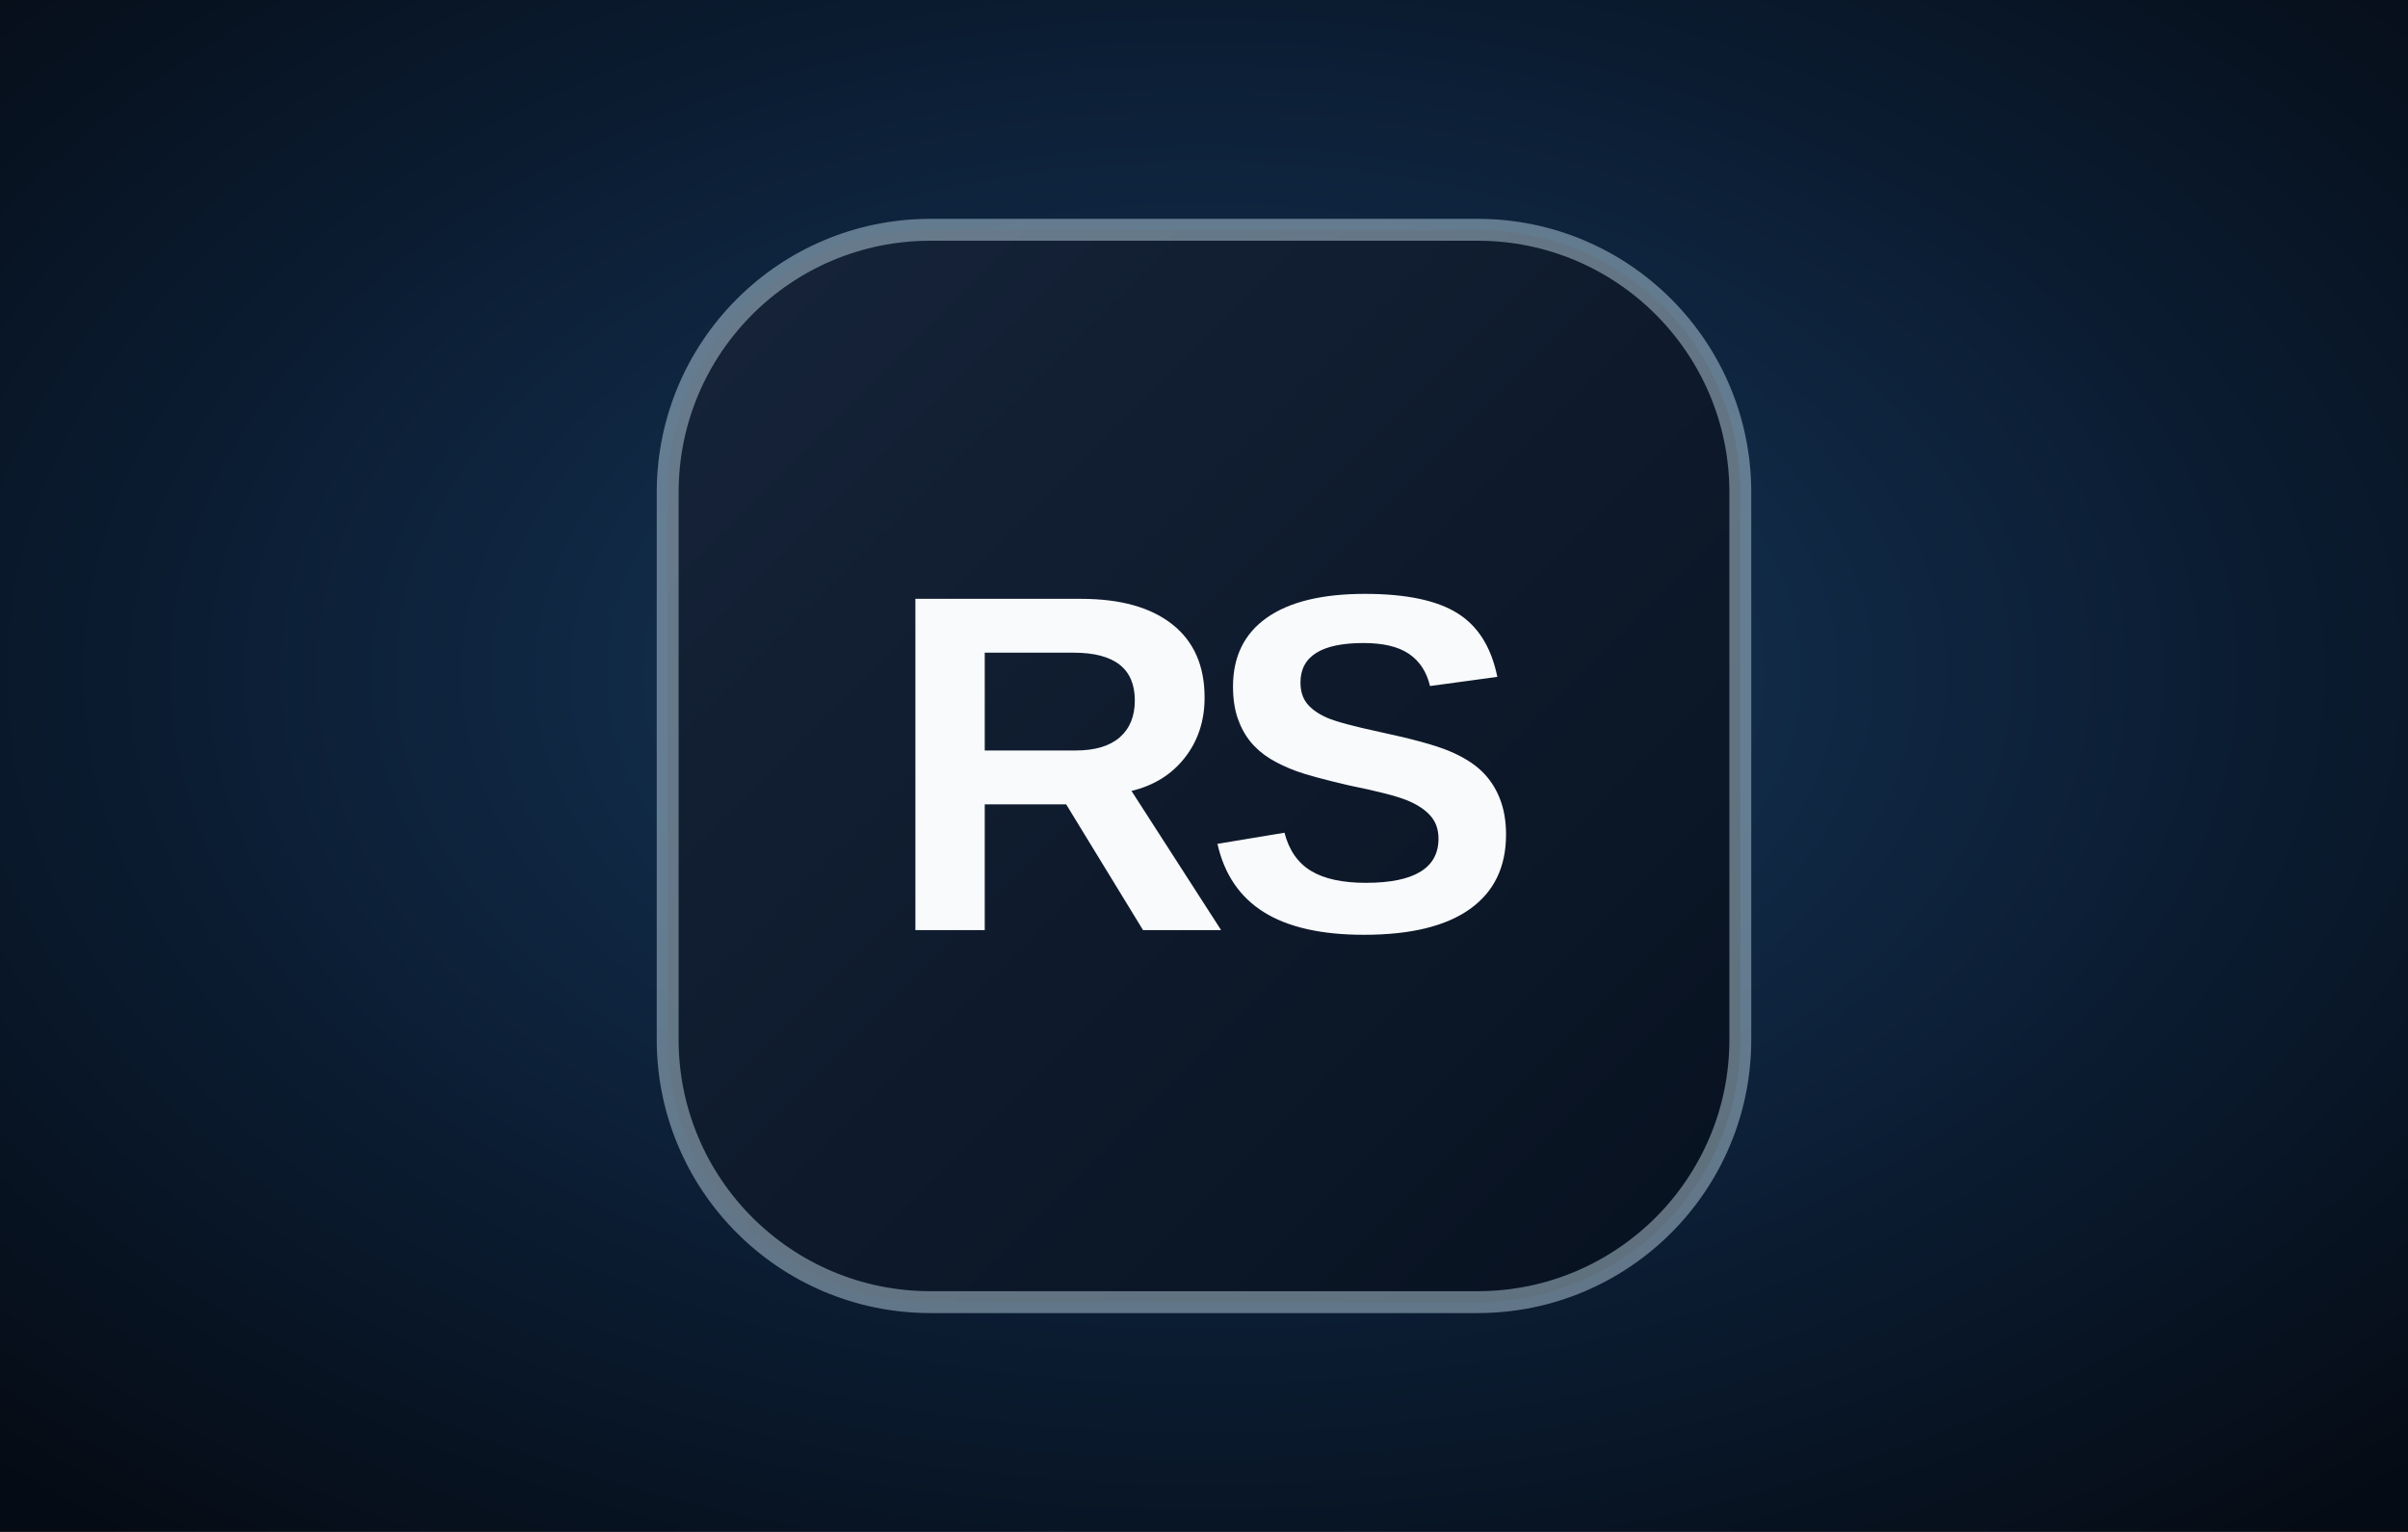
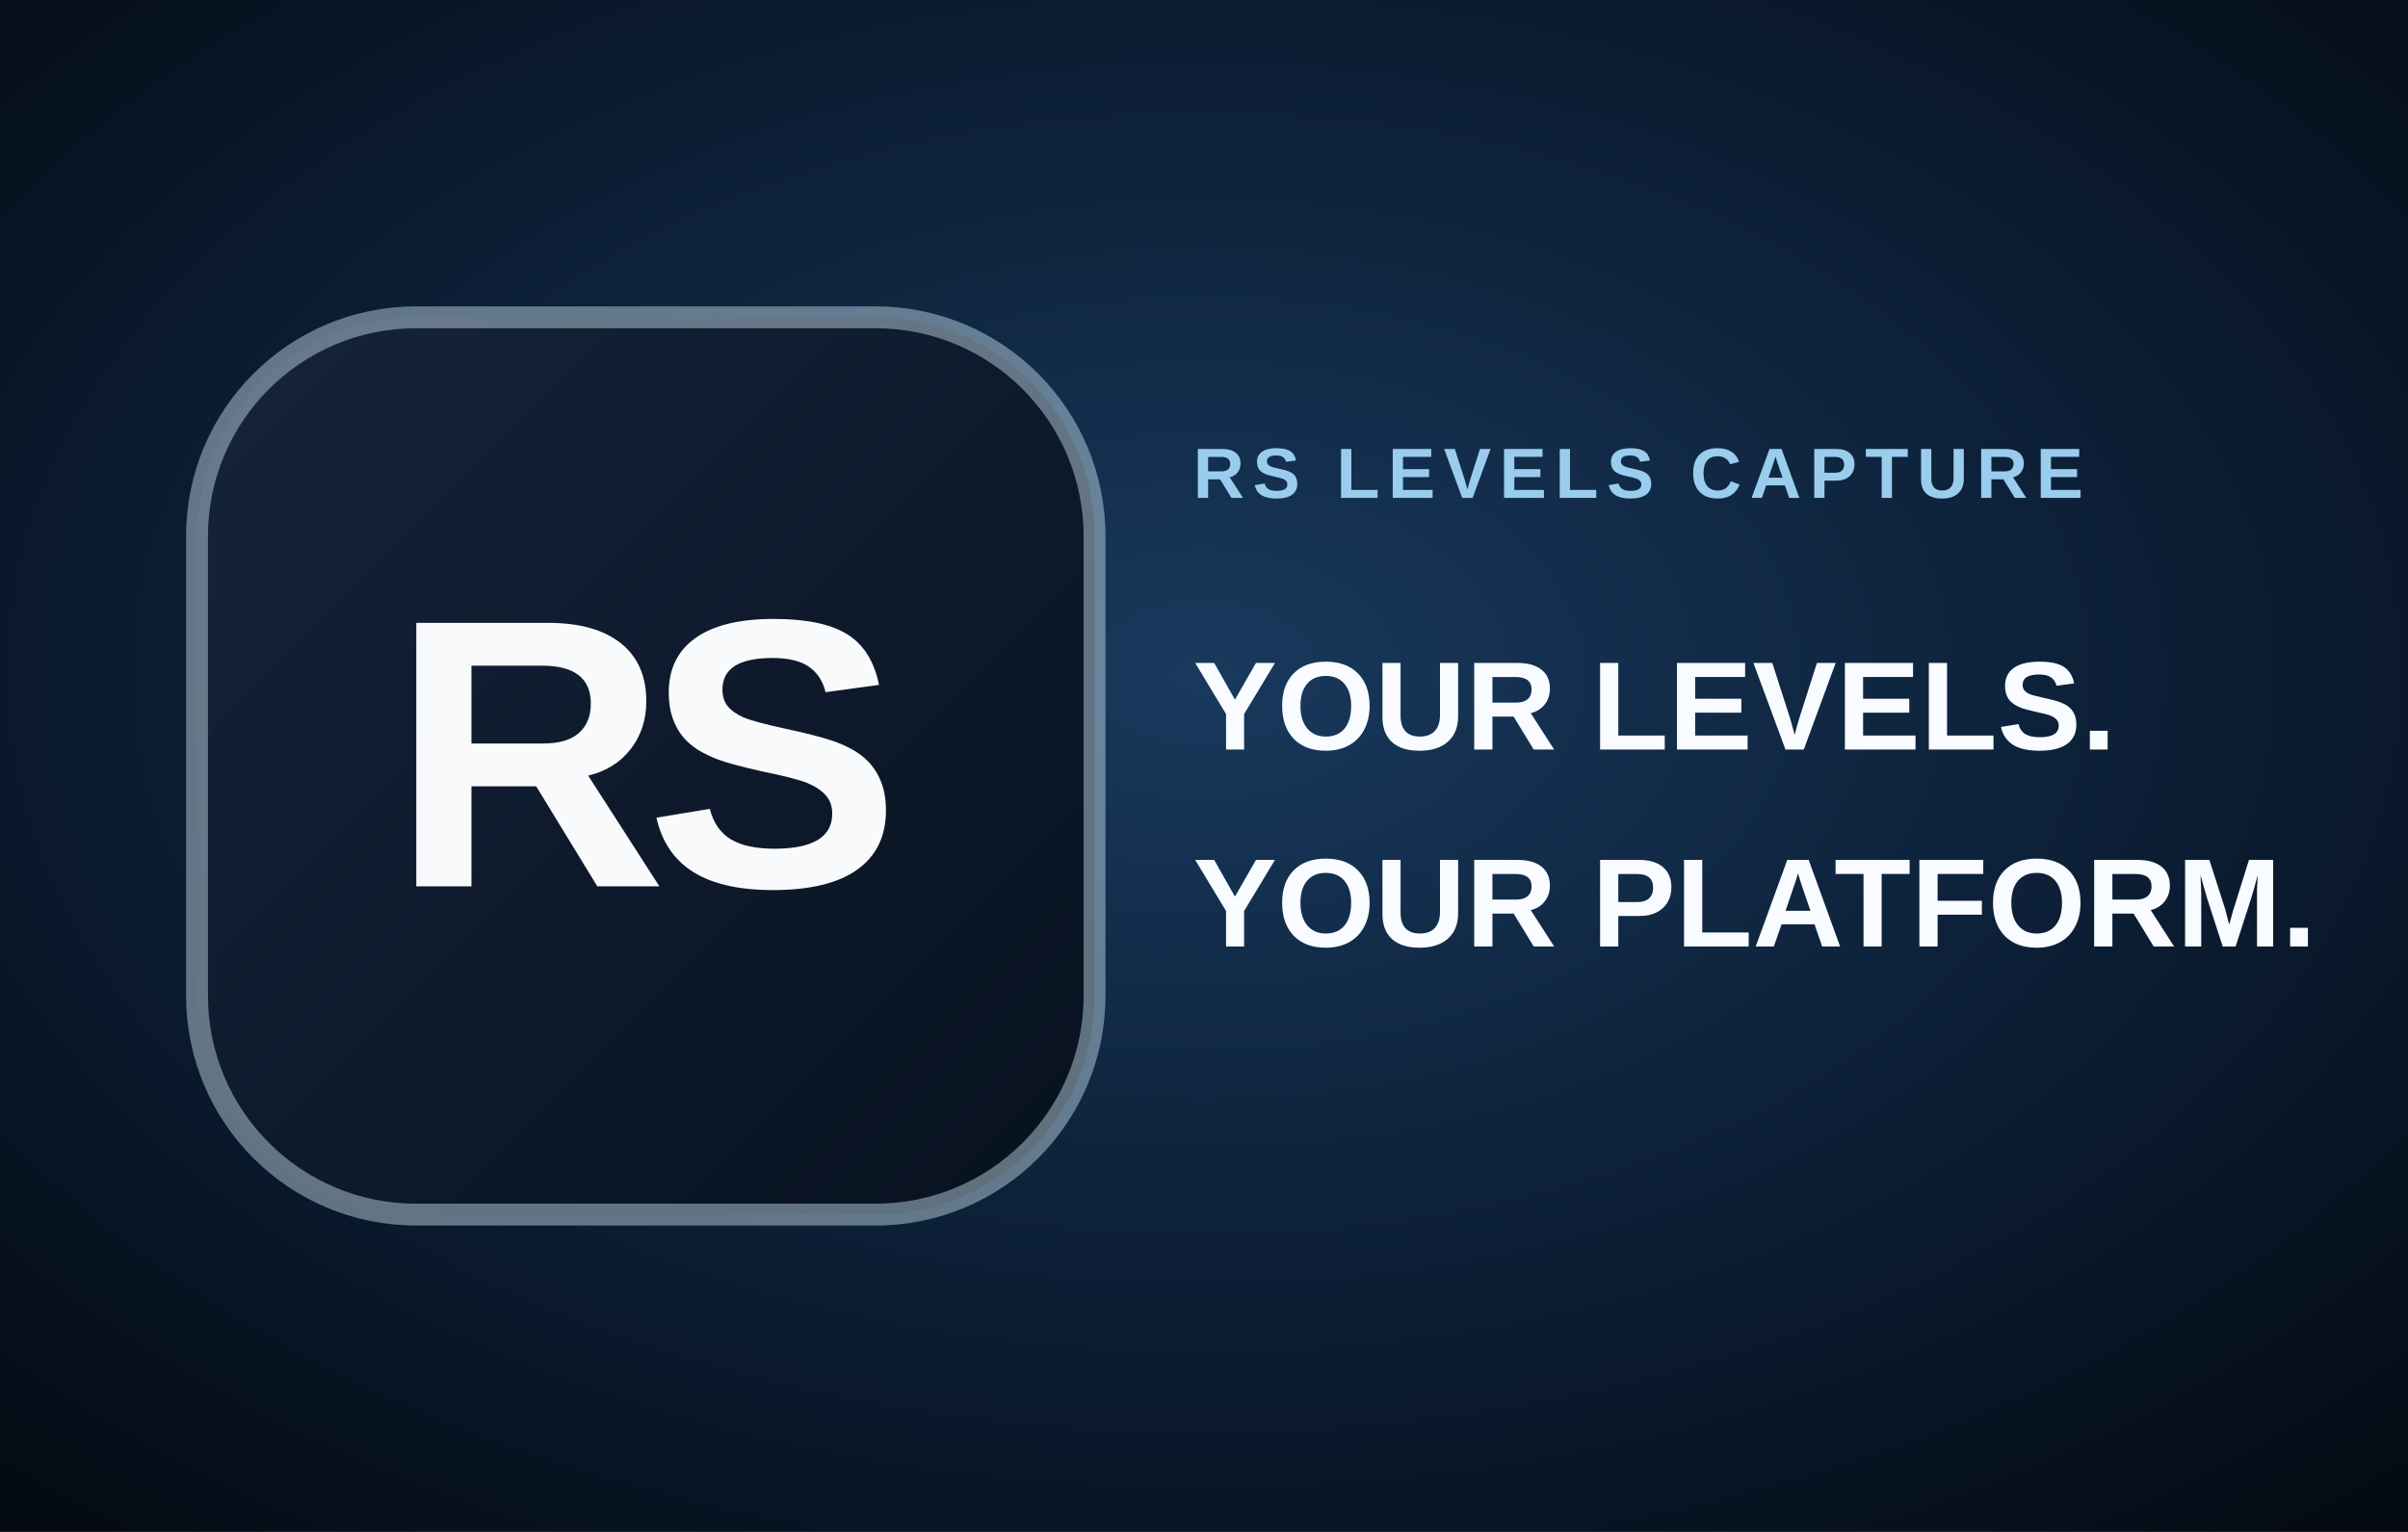
<svg xmlns="http://www.w3.org/2000/svg" viewBox="0 0 440 280" role="img" aria-labelledby="title desc">
  <defs>
    <radialGradient id="backdrop" cx=".5" cy=".44" r=".72">
      <stop offset="0" stop-color="#18395d" />
      <stop offset=".58" stop-color="#0b1d33" />
      <stop offset="1" stop-color="#050b14" />
    </radialGradient>
    <linearGradient id="surface" x1="0" y1="0" x2="1" y2="1">
      <stop offset="0" stop-color="#16243a" />
      <stop offset="1" stop-color="#07111f" />
    </linearGradient>
  </defs>
  <rect width="440" height="280" fill="url(#backdrop)" />
-   <rect x="122" y="42" width="196" height="196" rx="48" fill="url(#surface)" stroke="#d9f2ff" stroke-opacity=".42" stroke-width="4" />
-   <text x="220" y="170" fill="#f8fafc" font-family="Segoe UI,Arial,sans-serif" font-size="88" font-weight="700" letter-spacing="-5" text-anchor="middle">RS</text>
+   <rect x="36" y="58" width="164" height="164" rx="40" fill="url(#surface)" stroke="#d9f2ff" stroke-opacity=".42" stroke-width="4" />
+   <text x="118" y="162" fill="#f8fafc" font-family="Segoe UI,Arial,sans-serif" font-size="70" font-weight="700" letter-spacing="-4" text-anchor="middle">RS</text>
+   <text x="218" y="91" fill="#9acced" font-family="Segoe UI,Arial,sans-serif" font-size="13" font-weight="700" letter-spacing="1.5">RS LEVELS CAPTURE</text>
+   <text x="218" y="137" fill="#f8fbff" font-family="Segoe UI,Arial,sans-serif" font-size="23" font-weight="700">YOUR LEVELS.</text>
+   <text x="218" y="173" fill="#f8fbff" font-family="Segoe UI,Arial,sans-serif" font-size="23" font-weight="700">YOUR PLATFORM.</text>
</svg>
